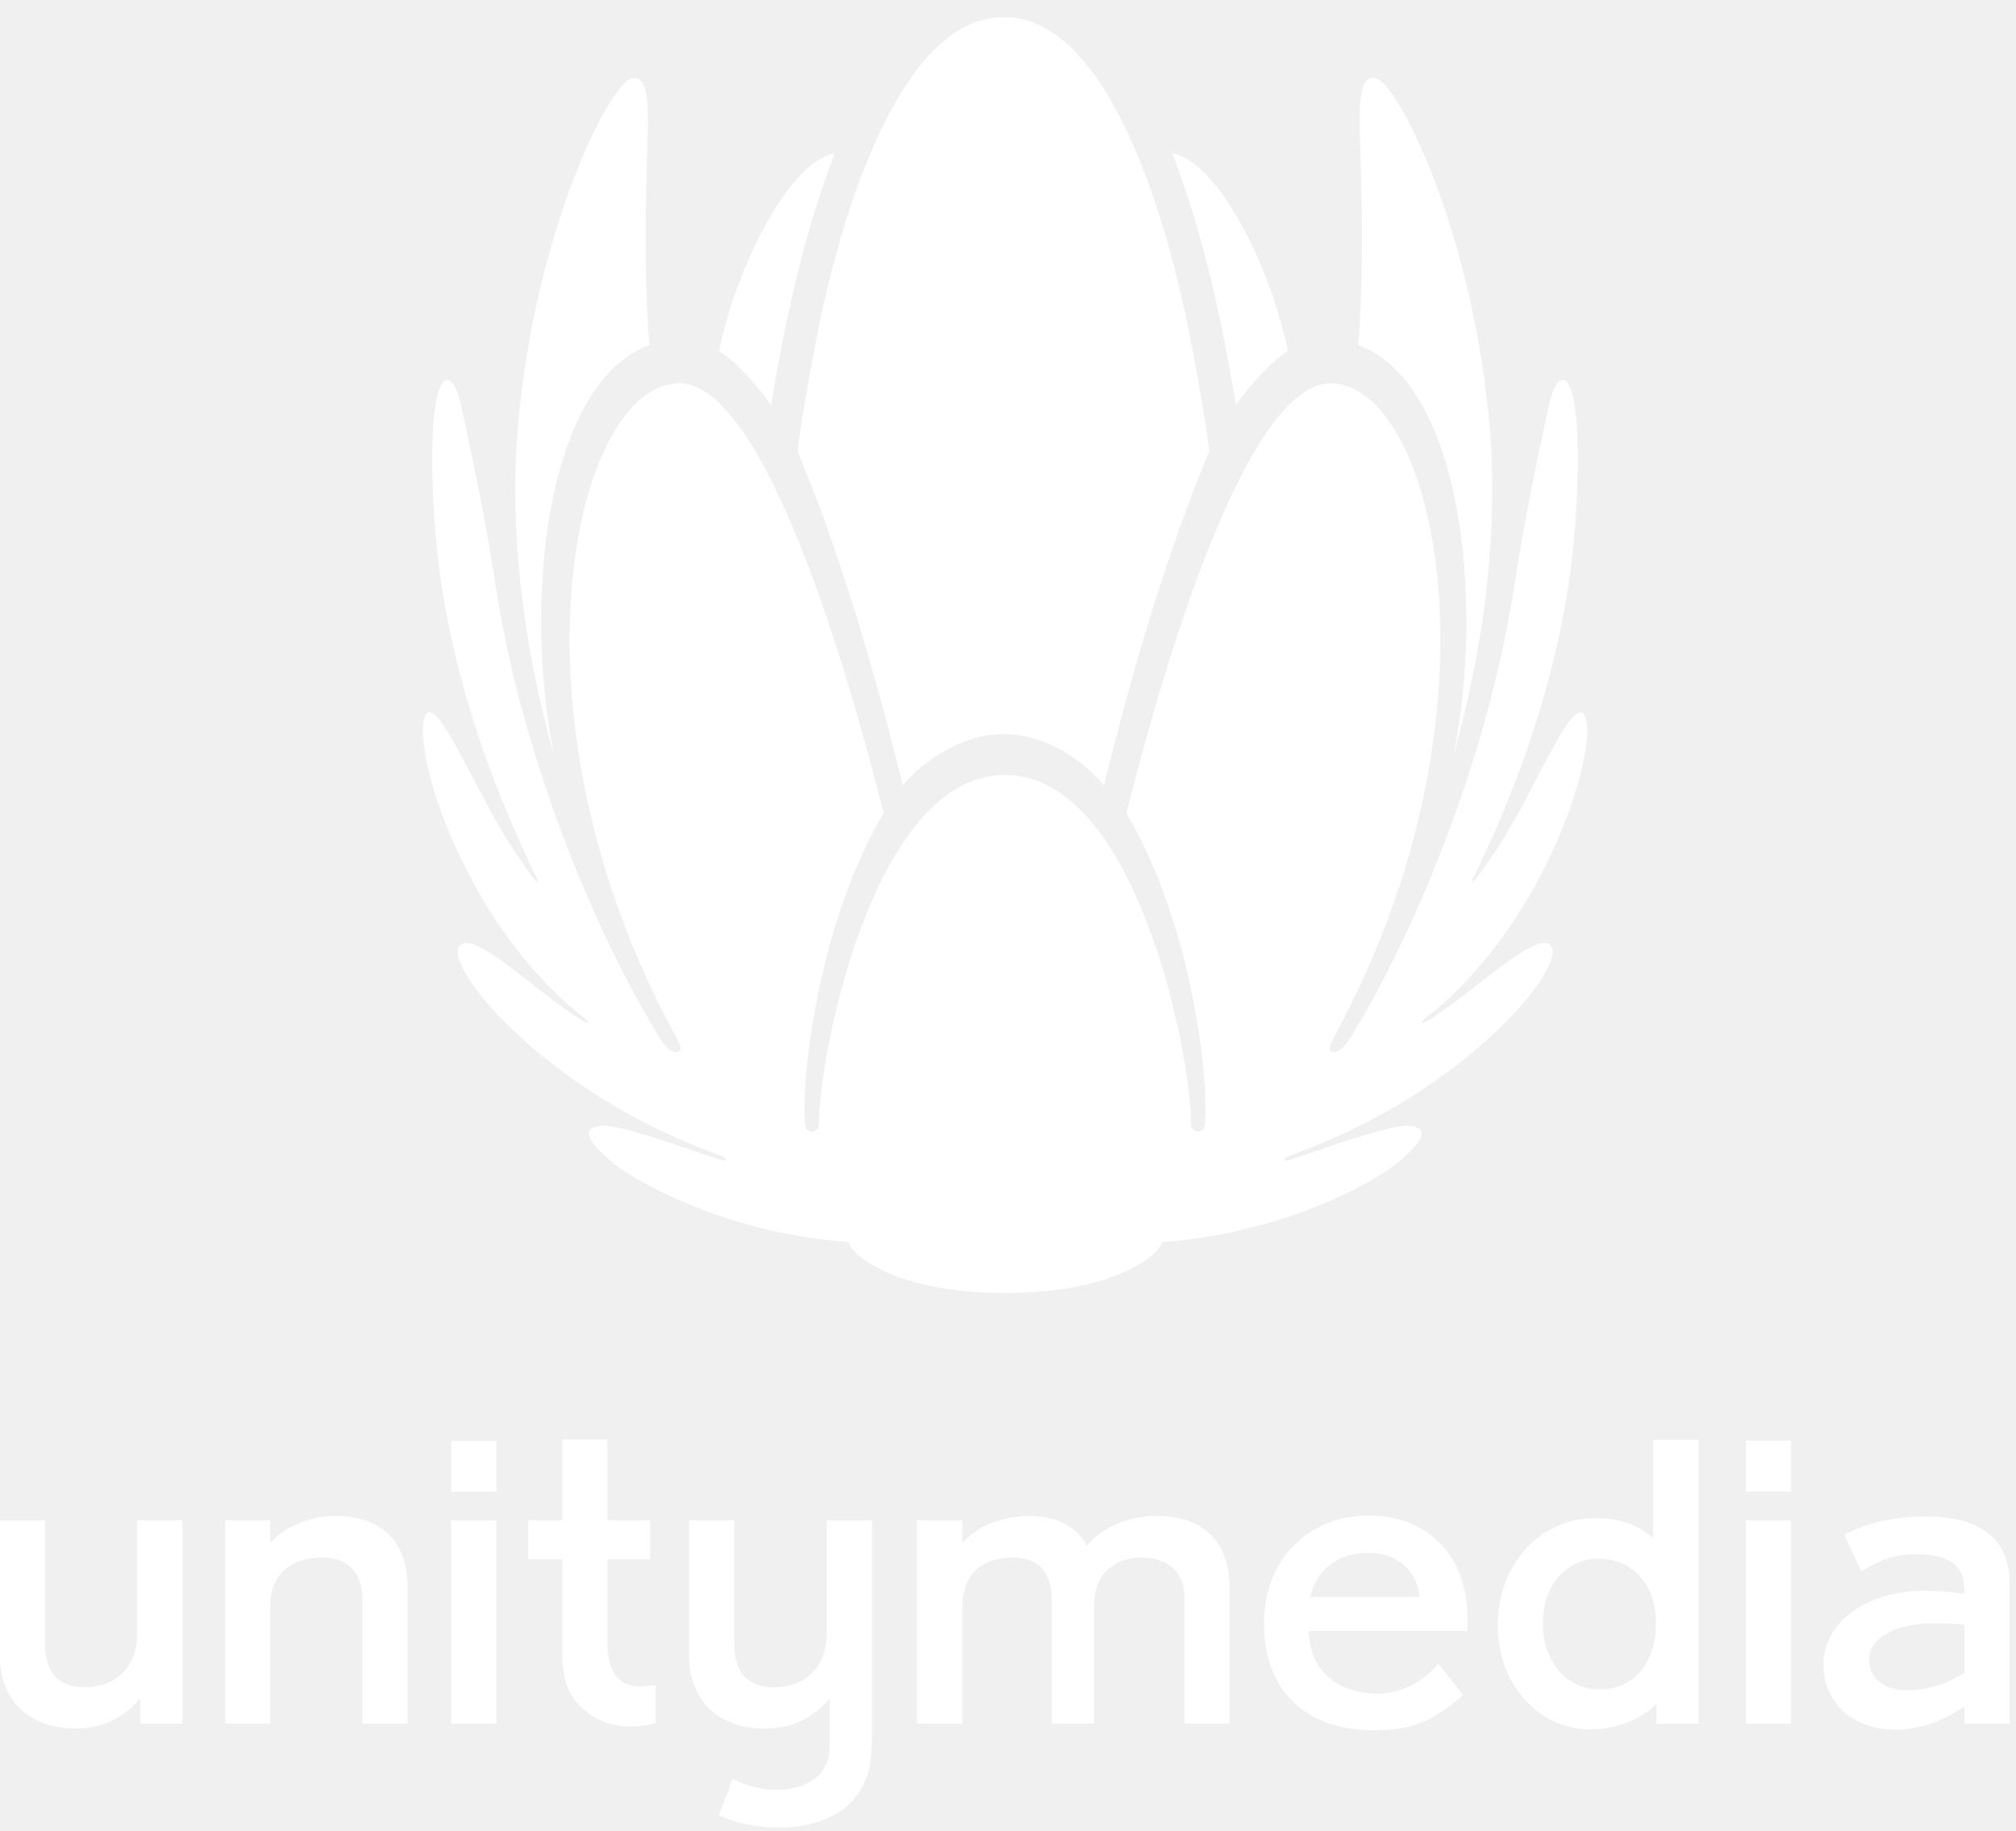
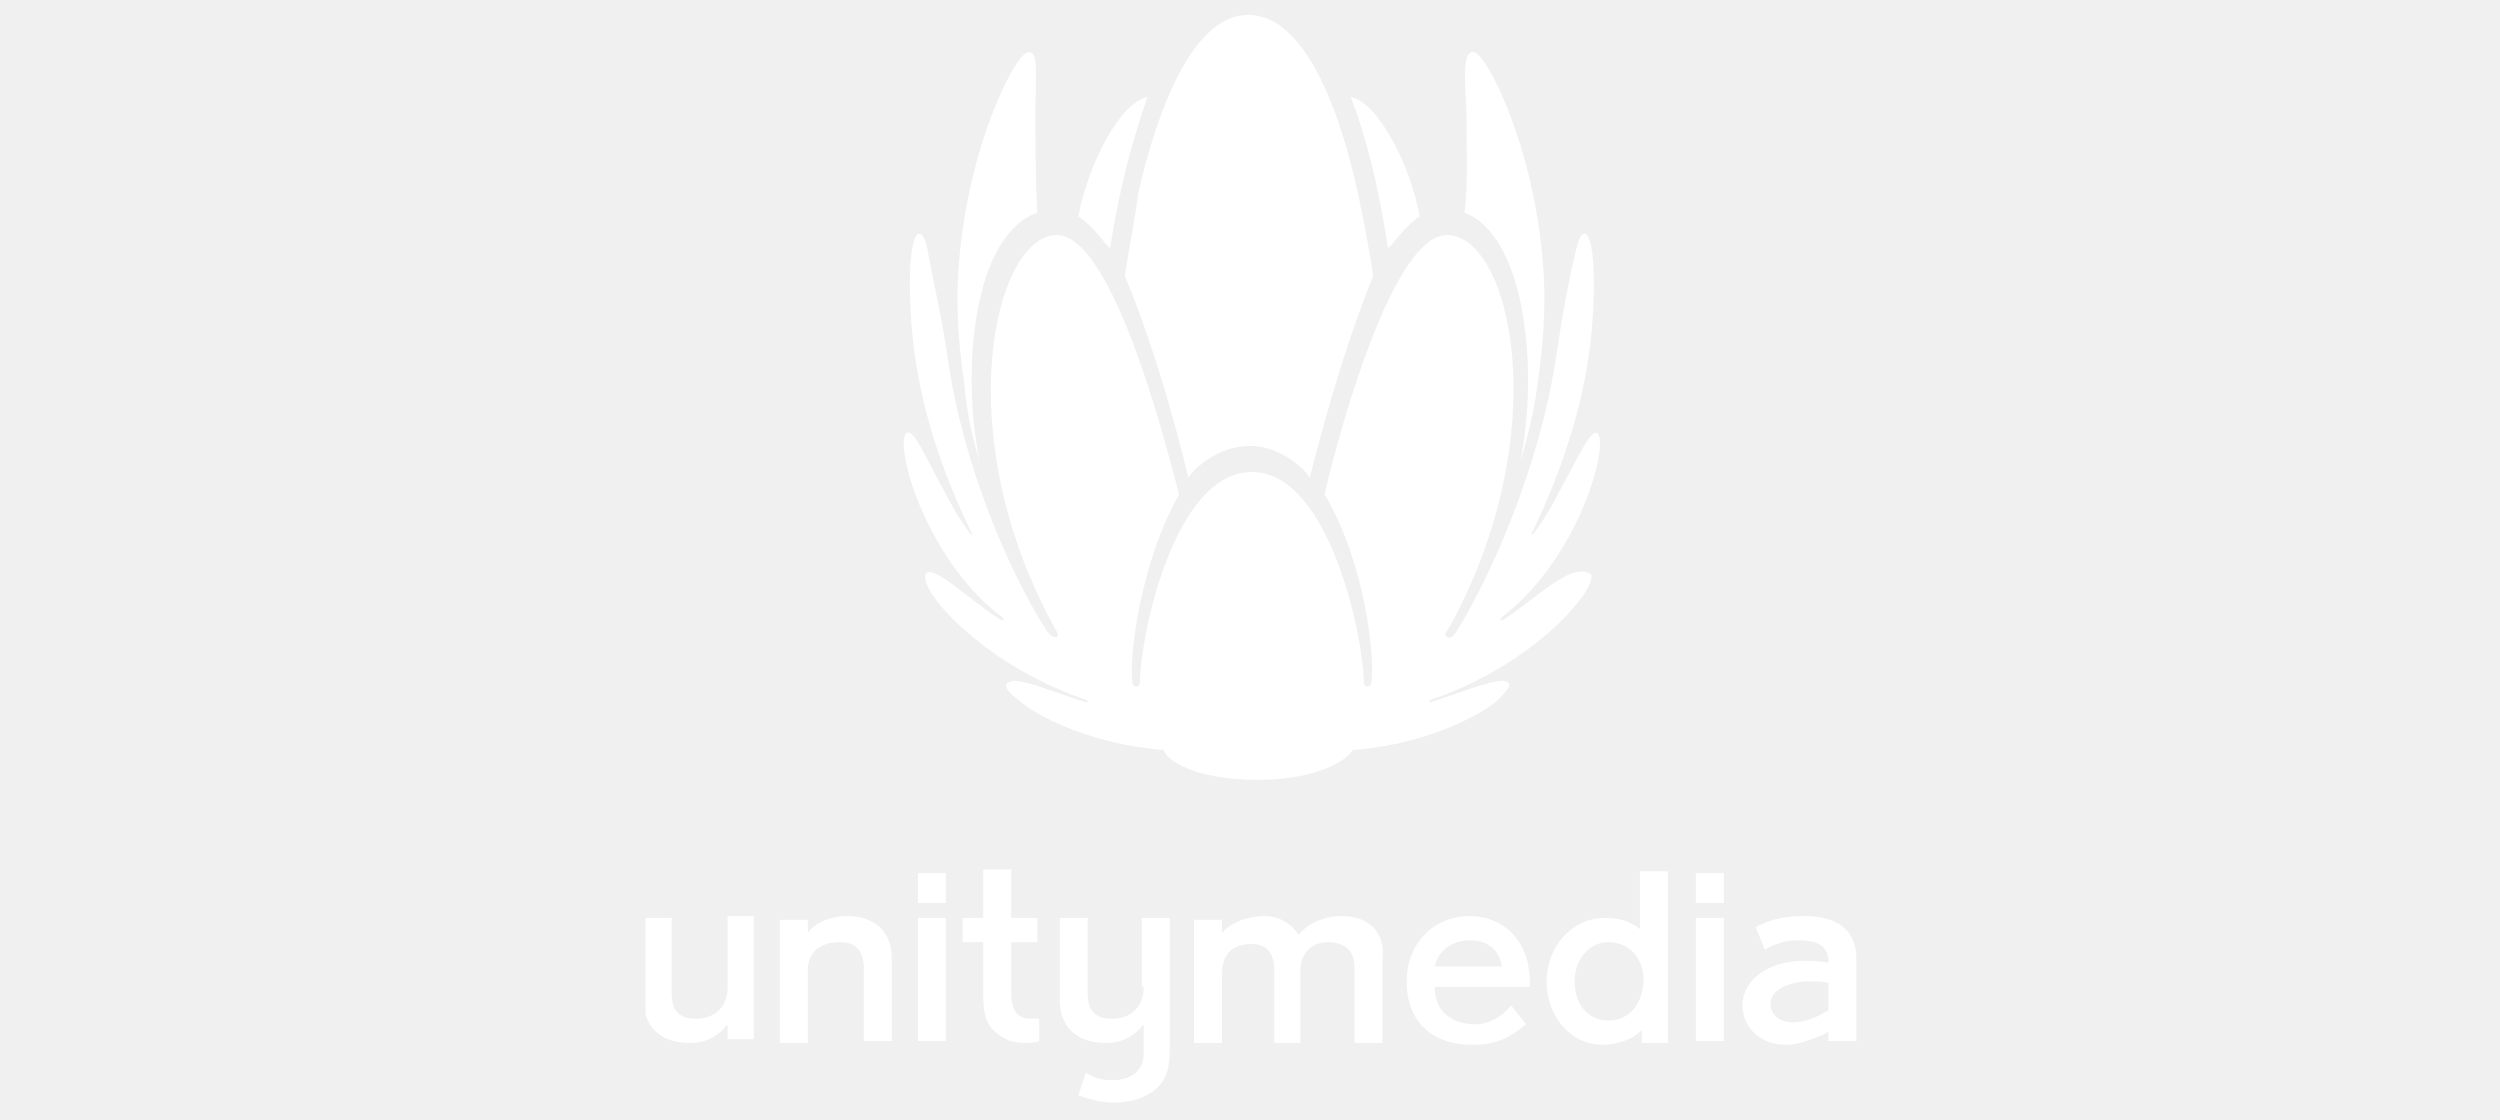
- <svg xmlns="http://www.w3.org/2000/svg" xmlns:xlink="http://www.w3.org/1999/xlink" viewBox="0 0 65 59">
-   <defs>
-     <path id="0" d="m13.502.085h-13.276v24.773h13.276v-24.773" />
-     <path id="1" d="m0 58.915h64.788v-58.36h-64.788z" />
-     <mask id="2" style="fill:#fff">
-       <use xlink:href="#1" />
-     </mask>
-     <mask id="3" style="fill:#fff">
-       <use xlink:href="#0" />
-     </mask>
-   </defs>
-   <g style="fill:#fff;fill-rule:evenodd">
-     <path d="m46.857 24.39c.361-1.304.653-2.627.874-3.961.325-2.07.493-4.344.303-6.616-.526-6.289-2.966-11.198-3.706-11.3-.614-.085-.495 1.278-.446 3.112.047 1.708.055 3.768-.093 5.495 3.328 1.219 4.092 8.24 3.068 13.271m-28.986 0c-1.024-5.03-.26-12.05 3.068-13.271-.148-1.727-.14-3.786-.094-5.495.049-1.834.168-3.196-.446-3.112-.74.102-3.179 5.01-3.705 11.3-.191 2.271-.022 4.546.302 6.616.221 1.334.514 2.657.874 3.961" />
-     <path d="m.226 14.08c1.937 4.629 3.1 9.65 3.399 10.778.335-.464 1.649-1.663 3.252-1.663 1.602 0 2.891 1.199 3.226 1.663.299-1.128 1.462-6.149 3.399-10.778-.09-.869-.557-3.436-.759-4.367-.377-1.74-2.143-9.629-5.865-9.629-3.723 0-5.515 7.889-5.892 9.629-.202.931-.669 3.498-.759 4.367" transform="translate(25.488.466)" style="mask:url(#3)" />
-     <path d="m41.523 11.312c-.534-2.65-2.238-6.109-3.72-6.363.785 2.083 1.414 4.331 2.048 8.108.043-.063.835-1.199 1.672-1.745m-16.663 1.745c.634-3.777 1.263-6.02 2.048-8.108-1.483.254-3.187 3.713-3.72 6.363.837.545 1.63 1.681 1.672 1.745" />
-     <path d="m62.1 48.881c-.771 0-1.71.111-2.635.588l.546 1.176c.729-.435 1.191-.546 1.753-.546 1.022 0 1.569.309 1.569 1.148v.126c-.603-.084-.967-.099-1.261-.099-1.892 0-3.28 1.01-3.28 2.396 0 1.218.967 2.087 2.327 2.087.56 0 1.233-.169 1.864-.532.084-.043.197-.112.351-.21v.546h1.457v-4.551c0-1.54-1.135-2.128-2.691-2.128m1.233 5.04c-.59.391-1.261.56-1.85.56-.744 0-1.22-.393-1.22-.994 0-.799 1.079-1.163 2.061-1.163.196 0 .756 0 1.01.056v1.541m-17.342-21s-.147.091-.151.031c-.002-.034.178-.18.178-.18 4.057-3.194 5.704-9.261 4.996-9.805-.376-.124-1.042 1.346-2 3.13-.735 1.365-1.444 2.251-1.444 2.251s-.065.084-.1.073c-.027-.009.022-.1.022-.1 2.912-5.984 3.24-10.204 3.339-12.14.224-4.365-.563-4.577-.881-3.156-.368 1.65-.805 3.77-1.126 5.86-.885 5.765-3.37 11.508-5.335 14.64-.295.457-.542.423-.603.336-.052-.075-.018-.179.162-.511 5.656-10.401 3.252-20.874-.093-20.994-3.21-.116-6.278 12.472-6.637 13.853 2.167 3.679 2.681 8.778 2.525 10.07-.012.106-.102.191-.213.194-.122.004-.224-.092-.228-.214 0-2.346-1.792-11.282-6-11.282-4.21 0-6 8.936-6 11.281-.003.122-.106.218-.228.214-.111-.003-.201-.088-.213-.194-.155-1.288.358-6.386 2.525-10.07-.358-1.381-3.427-13.969-6.636-13.853-3.346.12-5.75 10.593-.094 20.994.181.332.215.436.162.511-.06.088-.307.121-.602-.336-1.965-3.132-4.45-8.875-5.336-14.64-.32-2.09-.758-4.211-1.126-5.86-.317-1.42-1.105-1.209-.881 3.156.099 1.936.427 6.156 3.339 12.14 0 0 .049.091.021.1-.035.011-.101-.073-.101-.073s-.708-.886-1.443-2.251c-.961-1.784-1.626-3.254-2-3.13-.706.544.939 6.611 4.997 9.805 0 0 .181.146.178.18-.004.06-.152-.031-.152-.031-1.576-.965-3.696-3.137-4.04-2.361-.254.895 3.02 4.71 8.276 6.619 0 0 .362.122.362.191.001.072-.224.004-.224.004-.753-.231-3.208-1.17-3.842-1.083-.687.094-.291.576.356 1.141.64.559 3.594 2.314 7.665 2.604.032.366 1.444 1.642 5.04 1.642 3.594 0 5.02-1.276 5.05-1.642 4.071-.289 7.03-2.045 7.665-2.604.648-.565 1.042-1.047.357-1.141-.634-.087-3.089.852-3.843 1.083 0 0-.225.067-.224-.004.001-.069.362-.191.362-.191 5.257-1.91 8.53-5.724 8.277-6.619-.347-.776-2.467 1.396-4.04 2.361m7.298 16.663c-.631-.546-1.261-.645-1.906-.645-1.724 0-3.112 1.471-3.112 3.445 0 1.933 1.332 3.361 2.986 3.361.686 0 1.654-.266 2.129-.841v.658h1.36v-9.155h-1.458v3.176m-1.738 4.873c-1.052 0-1.822-.882-1.822-2.128 0-1.247.757-2.087 1.794-2.087 1.079 0 1.851.826 1.851 2.073 0 1.302-.716 2.143-1.822 2.143" />
-     <path d="m56.29 55.56h1.458v-6.554h-1.458v6.554m-41.743-7.477h1.458v-1.638h-1.458v1.638m0 7.477h1.458v-6.554h-1.458v6.554m29.599-6.707c-1.948 0-3.391 1.386-3.391 3.486 0 2.255 1.457 3.43 3.503 3.43 1.121 0 1.822-.168 2.914-1.134l-.798-1.01c-.56.673-1.318.967-1.934.967-1.191 0-2.214-.63-2.242-2.02h5.115v-.378c0-2.352-1.584-3.346-3.168-3.346m-1.905 2.632c.224-.938.953-1.428 1.864-1.428.952 0 1.584.56 1.668 1.428h-3.532m-31.421-2.618c-.617 0-1.556.238-2.103.868v-.728h-1.457v6.554h1.457v-3.81c0-1.037.729-1.54 1.654-1.54.785 0 1.317.392 1.317 1.4v3.95h1.457v-4.369c0-1.848-1.246-2.325-2.325-2.325m26.487 0c-.854 0-1.794.35-2.256.967-.35-.631-.981-.967-1.85-.967-.336 0-1.513.083-2.173.882v-.742h-1.457v6.554h1.457v-3.726c0-1.161.687-1.623 1.64-1.623.842 0 1.247.503 1.247 1.4v3.95h1.36v-3.81c0-.924.575-1.54 1.514-1.54.869 0 1.402.462 1.402 1.275v4.075h1.457v-4.369c0-1.54-.911-2.325-2.341-2.325m18.984-.783h1.458v-1.638h-1.458v1.638m-29.638 4.568c0 1.094-.687 1.738-1.683 1.738-.856 0-1.292-.448-1.292-1.415v-3.968h-1.458v4.374c0 1.472.996 2.341 2.413 2.341.56 0 1.372-.097 2.114-.962l.002 1.573c0 .865-.696 1.363-1.745 1.363-.457 0-.941-.13-1.381-.351l-.449 1.182c.545.227 1.235.389 1.935.389 1.141 0 2.099-.394 2.571-1.115.329-.498.433-.891.433-1.887v-6.906h-1.459v3.645m-22.23-.004c0 1.093-.687 1.737-1.682 1.737-.854 0-1.289-.448-1.289-1.415v-3.963h-1.457v4.369c0 1.47.995 2.338 2.411 2.338.56 0 1.373-.098 2.116-.967v.813h1.359v-6.554h-1.457v3.64m15.16.281v-2.662h1.374v-1.261h-1.374v-2.599h-1.457v2.599h-1.093v1.261h1.093v2.928c0 1.176.294 1.666.939 2.101.365.252.841.363 1.289.363.212 0 .561-.04.786-.125v-1.204s-.336.028-.547.028c-.673 0-1.01-.505-1.01-1.429" style="mask:url(#2)" />
+ <svg xmlns="http://www.w3.org/2000/svg" xmlns:xlink="http://www.w3.org/1999/xlink" version="1.1" id="Ebene_1" x="0px" y="0px" viewBox="0 0 134 60" style="enable-background:new 0 0 134 60;" xml:space="preserve">
+   <style type="text/css">
+ 	.st0{clip-path:url(#SVGID_2_);}
+ 	.st1{clip-path:url(#SVGID_4_);fill:#FFFFFF;}
+ 	.st2{clip-path:url(#SVGID_6_);}
+ 	.st3{clip-path:url(#SVGID_8_);enable-background:new    ;}
+ 	.st4{clip-path:url(#SVGID_10_);}
+ 	.st5{clip-path:url(#SVGID_12_);}
+ 	.st6{clip-path:url(#SVGID_14_);fill:#FFFFFF;}
+ 	.st7{clip-path:url(#SVGID_16_);}
+ 	.st8{clip-path:url(#SVGID_18_);fill:#FFFFFF;}
+ 	.st9{clip-path:url(#SVGID_20_);}
+ 	.st10{clip-path:url(#SVGID_22_);fill:#FFFFFF;}
+ 	.st11{clip-path:url(#SVGID_24_);}
+ 	.st12{clip-path:url(#SVGID_26_);fill:#FFFFFF;}
+ 	.st13{clip-path:url(#SVGID_28_);}
+ 	.st14{clip-path:url(#SVGID_30_);enable-background:new    ;}
+ 	.st15{clip-path:url(#SVGID_32_);}
+ 	.st16{clip-path:url(#SVGID_34_);}
+ 	.st17{clip-path:url(#SVGID_36_);fill:#FFFFFF;}
+ 	.st18{clip-path:url(#SVGID_38_);}
+ 	.st19{clip-path:url(#SVGID_40_);fill:#FFFFFF;}
+ 	.st20{clip-path:url(#SVGID_42_);}
+ 	.st21{clip-path:url(#SVGID_44_);fill:#FFFFFF;}
+ </style>
+   <g>
+     <g>
+       <defs>
+         <path id="SVGID_1_" d="M52.5,24.7c-1-5-0.3-12.1,3.1-13.3c-0.1-1.7-0.1-3.8-0.1-5.5c0-1.8,0.2-3.2-0.4-3.1     c-0.7,0.1-3.2,5-3.7,11.3c-0.2,2.3,0,4.5,0.3,6.6C51.8,22,52.1,23.4,52.5,24.7z M81.5,24.7c0.4-1.3,0.7-2.6,0.9-4     c0.3-2.1,0.5-4.3,0.3-6.6c-0.5-6.3-3-11.2-3.7-11.3c-0.6-0.1-0.5,1.3-0.4,3.1c0,1.7,0.1,3.8-0.1,5.5     C81.7,12.6,82.5,19.6,81.5,24.7z" />
+       </defs>
+       <clipPath id="SVGID_2_">
+         <use xlink:href="#SVGID_1_" style="overflow:visible;" />
+       </clipPath>
+       <g class="st0">
+         <defs>
+           <rect id="SVGID_3_" x="-1229.4" y="-477.7" width="1440" height="837" />
+         </defs>
+         <clipPath id="SVGID_4_">
+           <use xlink:href="#SVGID_3_" style="overflow:visible;" />
+         </clipPath>
+         <rect x="46.2" y="-2.2" class="st1" width="41.5" height="31.9" />
+       </g>
+     </g>
+     <g>
+       <defs>
+         <rect id="SVGID_5_" x="60.3" y="0.8" width="13.3" height="24.8" />
+       </defs>
+       <clipPath id="SVGID_6_">
+         <use xlink:href="#SVGID_5_" style="overflow:visible;" />
+       </clipPath>
+       <g class="st2">
+         <defs>
+           <rect id="SVGID_7_" x="-1229.4" y="-477.7" width="1440" height="837" />
+         </defs>
+         <clipPath id="SVGID_8_">
+           <use xlink:href="#SVGID_7_" style="overflow:visible;" />
+         </clipPath>
+         <g class="st3">
+           <g>
+             <defs>
+               <rect id="SVGID_9_" x="59.6" y="0.3" width="14" height="26" />
+             </defs>
+             <clipPath id="SVGID_10_">
+               <use xlink:href="#SVGID_9_" style="overflow:visible;" />
+             </clipPath>
+             <g class="st4">
+               <defs>
+                 <path id="SVGID_11_" d="M60.3,14.8c1.9,4.6,3.1,9.6,3.4,10.8c0.3-0.5,1.6-1.7,3.3-1.7c1.6,0,2.9,1.2,3.2,1.7         c0.3-1.1,1.5-6.1,3.4-10.8c-0.1-0.9-0.6-3.4-0.8-4.4c-0.4-1.7-2.1-9.6-5.9-9.6c-3.7,0-5.5,7.9-5.9,9.6         C60.9,11.4,60.4,13.9,60.3,14.8" />
+               </defs>
+               <clipPath id="SVGID_12_">
+                 <use xlink:href="#SVGID_11_" style="overflow:visible;" />
+               </clipPath>
+               <g class="st5">
+                 <defs>
+                   <rect id="SVGID_13_" x="59.6" y="0.3" width="14" height="26" />
+                 </defs>
+                 <clipPath id="SVGID_14_">
+                   <use xlink:href="#SVGID_13_" style="overflow:visible;" />
+                 </clipPath>
+                 <rect x="55.3" y="-4.2" class="st6" width="23.3" height="34.8" />
+               </g>
+             </g>
+           </g>
+         </g>
+       </g>
+     </g>
+     <g>
+       <defs>
+         <path id="SVGID_15_" d="M59.5,13.3c0.6-3.8,1.3-6,2-8.1c-1.5,0.3-3.2,3.7-3.7,6.4C58.6,12.1,59.4,13.3,59.5,13.3 M76.1,11.6     c-0.5-2.7-2.2-6.1-3.7-6.4c0.8,2.1,1.4,4.3,2,8.1C74.5,13.3,75.3,12.1,76.1,11.6" />
+       </defs>
+       <clipPath id="SVGID_16_">
+         <use xlink:href="#SVGID_15_" style="overflow:visible;" />
+       </clipPath>
+       <g class="st7">
+         <defs>
+           <rect id="SVGID_17_" x="-1229.4" y="-477.7" width="1440" height="837" />
+         </defs>
+         <clipPath id="SVGID_18_">
+           <use xlink:href="#SVGID_17_" style="overflow:visible;" />
+         </clipPath>
+         <rect x="52.8" y="0.2" class="st8" width="28.3" height="18.1" />
+       </g>
+     </g>
+     <g>
+       <defs>
+         <path id="SVGID_19_" d="M80.6,33.2c0,0-0.1,0.1-0.2,0c0,0,0.2-0.2,0.2-0.2c4.1-3.2,5.7-9.3,5-9.8c-0.4-0.1-1,1.3-2,3.1     c-0.7,1.4-1.4,2.3-1.4,2.3s-0.1,0.1-0.1,0.1c0,0,0-0.1,0-0.1c2.9-6,3.2-10.2,3.3-12.1c0.2-4.4-0.6-4.6-0.9-3.2     c-0.4,1.6-0.8,3.8-1.1,5.9c-0.9,5.8-3.4,11.5-5.3,14.6c-0.3,0.5-0.5,0.4-0.6,0.3c-0.1-0.1,0-0.2,0.2-0.5     c5.7-10.4,3.3-20.9-0.1-21c-3.2-0.1-6.3,12.5-6.6,13.9c2.2,3.7,2.7,8.8,2.5,10.1c0,0.1-0.1,0.2-0.2,0.2c-0.1,0-0.2-0.1-0.2-0.2v0     c0-2.3-1.8-11.3-6-11.3c-4.2,0-6,8.9-6,11.3v0c0,0.1-0.1,0.2-0.2,0.2c-0.1,0-0.2-0.1-0.2-0.2c-0.2-1.3,0.4-6.4,2.5-10.1     c-0.4-1.4-3.4-14-6.6-13.9c-3.3,0.1-5.8,10.6-0.1,21c0.2,0.3,0.2,0.4,0.2,0.5c-0.1,0.1-0.3,0.1-0.6-0.3c-2-3.1-4.5-8.9-5.3-14.6     c-0.3-2.1-0.8-4.2-1.1-5.9c-0.3-1.4-1.1-1.2-0.9,3.2c0.1,1.9,0.4,6.2,3.3,12.1c0,0,0,0.1,0,0.1c0,0-0.1-0.1-0.1-0.1     s-0.7-0.9-1.4-2.3c-1-1.8-1.6-3.3-2-3.1c-0.7,0.5,0.9,6.6,5,9.8c0,0,0.2,0.1,0.2,0.2c0,0.1-0.2,0-0.2,0c-1.6-1-3.7-3.1-4-2.4     c-0.3,0.9,3,4.7,8.3,6.6c0,0,0.4,0.1,0.4,0.2c0,0.1-0.2,0-0.2,0c-0.8-0.2-3.2-1.2-3.8-1.1c-0.7,0.1-0.3,0.6,0.4,1.1     c0.6,0.6,3.6,2.3,7.7,2.6c0,0.4,1.4,1.6,5,1.6c3.6,0,5-1.3,5.1-1.6c4.1-0.3,7-2,7.7-2.6c0.6-0.6,1-1,0.4-1.1     c-0.6-0.1-3.1,0.9-3.8,1.1c0,0-0.2,0.1-0.2,0c0-0.1,0.4-0.2,0.4-0.2c5.3-1.9,8.5-5.7,8.3-6.6C84.3,30,82.2,32.2,80.6,33.2     L80.6,33.2z M97.9,54.2c-0.6,0.4-1.3,0.6-1.8,0.6c-0.7,0-1.2-0.4-1.2-1c0-0.8,1.1-1.2,2.1-1.2c0.2,0,0.8,0,1,0.1V54.2z      M96.7,49.1c-0.8,0-1.7,0.1-2.6,0.6l0.5,1.2c0.7-0.4,1.2-0.5,1.8-0.5c1,0,1.6,0.3,1.6,1.1v0.1c-0.6-0.1-1-0.1-1.3-0.1     c-1.9,0-3.3,1-3.3,2.4c0,1.2,1,2.1,2.3,2.1c0.6,0,1.2-0.2,1.9-0.5c0.1,0,0.2-0.1,0.4-0.2v0.5h1.5v-4.6     C99.4,49.7,98.3,49.1,96.7,49.1z" />
+       </defs>
+       <clipPath id="SVGID_20_">
+         <use xlink:href="#SVGID_19_" style="overflow:visible;" />
+       </clipPath>
+       <g class="st9">
+         <defs>
+           <rect id="SVGID_21_" x="-1229.4" y="-477.7" width="1440" height="837" />
+         </defs>
+         <clipPath id="SVGID_22_">
+           <use xlink:href="#SVGID_21_" style="overflow:visible;" />
+         </clipPath>
+         <rect x="43.2" y="7.5" class="st10" width="61.2" height="53.5" />
+       </g>
+     </g>
+     <g>
+       <defs>
+         <path id="SVGID_23_" d="M86.2,54.7c-1.1,0-1.8-0.9-1.8-2.1c0-1.2,0.8-2.1,1.8-2.1c1.1,0,1.9,0.8,1.9,2.1     C88,53.9,87.3,54.7,86.2,54.7 M87.9,49.8c-0.6-0.5-1.3-0.6-1.9-0.6c-1.7,0-3.1,1.5-3.1,3.4c0,1.9,1.3,3.4,3,3.4     c0.7,0,1.7-0.3,2.1-0.8v0.7h1.4v-9.2h-1.5V49.8" />
+       </defs>
+       <clipPath id="SVGID_24_">
+         <use xlink:href="#SVGID_23_" style="overflow:visible;" />
+       </clipPath>
+       <g class="st11">
+         <defs>
+           <rect id="SVGID_25_" x="-1229.4" y="-477.7" width="1440" height="837" />
+         </defs>
+         <clipPath id="SVGID_26_">
+           <use xlink:href="#SVGID_25_" style="overflow:visible;" />
+         </clipPath>
+         <rect x="77.9" y="41.7" class="st12" width="16.5" height="19.3" />
+       </g>
+     </g>
+     <g>
+       <defs>
+         <rect id="SVGID_27_" x="34.6" y="0.8" width="64.8" height="58.4" />
+       </defs>
+       <clipPath id="SVGID_28_">
+         <use xlink:href="#SVGID_27_" style="overflow:visible;" />
+       </clipPath>
+       <g class="st13">
+         <defs>
+           <rect id="SVGID_29_" x="-1229.4" y="-477.7" width="1440" height="837" />
+         </defs>
+         <clipPath id="SVGID_30_">
+           <use xlink:href="#SVGID_29_" style="overflow:visible;" />
+         </clipPath>
+         <g class="st14">
+           <g>
+             <defs>
+               <rect id="SVGID_31_" x="34.6" y="46.3" width="58" height="13" />
+             </defs>
+             <clipPath id="SVGID_32_">
+               <use xlink:href="#SVGID_31_" style="overflow:visible;" />
+             </clipPath>
+             <g class="st15">
+               <defs>
+                 <path id="SVGID_33_" d="M76.9,51.8c0.2-0.9,1-1.4,1.9-1.4c1,0,1.6,0.6,1.7,1.4H76.9z M78.8,49.1c-1.9,0-3.4,1.4-3.4,3.5         c0,2.3,1.5,3.4,3.5,3.4c1.1,0,1.8-0.2,2.9-1.1l-0.8-1c-0.6,0.7-1.3,1-1.9,1c-1.2,0-2.2-0.6-2.2-2h5.1v-0.4         C81.9,50.1,80.3,49.1,78.8,49.1z M49.2,55.8h1.5v-6.6h-1.5V55.8z M49.2,48.4h1.5v-1.6h-1.5V48.4z M90.9,55.8h1.5v-6.6h-1.5         V55.8z" />
+               </defs>
+               <clipPath id="SVGID_34_">
+                 <use xlink:href="#SVGID_33_" style="overflow:visible;" />
+               </clipPath>
+               <g class="st16">
+                 <defs>
+                   <rect id="SVGID_35_" x="34.6" y="0.3" width="65" height="59" />
+                 </defs>
+                 <clipPath id="SVGID_36_">
+                   <use xlink:href="#SVGID_35_" style="overflow:visible;" />
+                 </clipPath>
+                 <rect x="44.2" y="41.7" class="st17" width="53.2" height="19.3" />
+               </g>
+             </g>
+             <g class="st15">
+               <defs>
+                 <path id="SVGID_37_" d="M90.9,48.4h1.5v-1.6h-1.5V48.4z M71.9,49.1c-0.9,0-1.8,0.4-2.3,1c-0.4-0.6-1-1-1.9-1         c-0.3,0-1.5,0.1-2.2,0.9v-0.7h-1.5v6.6h1.5v-3.7c0-1.2,0.7-1.6,1.6-1.6c0.8,0,1.2,0.5,1.2,1.4v3.9h1.4V52         c0-0.9,0.6-1.5,1.5-1.5c0.9,0,1.4,0.5,1.4,1.3v4.1h1.5v-4.4C74.3,49.9,73.3,49.1,71.9,49.1z M45.4,49.1         c-0.6,0-1.6,0.2-2.1,0.9v-0.7h-1.5v6.6h1.5V52c0-1,0.7-1.5,1.7-1.5c0.8,0,1.3,0.4,1.3,1.4v3.9h1.5v-4.4         C47.8,49.6,46.5,49.1,45.4,49.1z" />
+               </defs>
+               <clipPath id="SVGID_38_">
+                 <use xlink:href="#SVGID_37_" style="overflow:visible;" />
+               </clipPath>
+               <g class="st18">
+                 <defs>
+                   <rect id="SVGID_39_" x="34.6" y="0.3" width="65" height="59" />
+                 </defs>
+                 <clipPath id="SVGID_40_">
+                   <use xlink:href="#SVGID_39_" style="overflow:visible;" />
+                 </clipPath>
+                 <rect x="36.9" y="41.7" class="st19" width="60.5" height="19.1" />
+               </g>
+             </g>
+             <g class="st15">
+               <defs>
+                 <path id="SVGID_41_" d="M54.2,53.2v-2.7h1.4v-1.3h-1.4v-2.6h-1.5v2.6h-1.1v1.3h1.1v2.9c0,1.2,0.3,1.7,0.9,2.1         c0.4,0.3,0.8,0.4,1.3,0.4c0.2,0,0.6,0,0.8-0.1v-1.2c0,0-0.3,0-0.5,0C54.5,54.6,54.2,54.1,54.2,53.2 M39,52.9         c0,1.1-0.7,1.7-1.7,1.7c-0.9,0-1.3-0.4-1.3-1.4v-4h-1.5v4.4c0,1.5,1,2.3,2.4,2.3c0.6,0,1.4-0.1,2.1-1v0.8h1.4v-6.6H39V52.9          M61.3,52.9c0,1.1-0.7,1.7-1.7,1.7c-0.9,0-1.3-0.4-1.3-1.4v-4h-1.5v4.4c0,1.5,1,2.3,2.4,2.3c0.6,0,1.4-0.1,2.1-1l0,1.6         c0,0.9-0.7,1.4-1.7,1.4c-0.5,0-0.9-0.1-1.4-0.4l-0.4,1.2c0.5,0.2,1.2,0.4,1.9,0.4c1.1,0,2.1-0.4,2.6-1.1         c0.3-0.5,0.4-0.9,0.4-1.9v-6.9h-1.5V52.9" />
+               </defs>
+               <clipPath id="SVGID_42_">
+                 <use xlink:href="#SVGID_41_" style="overflow:visible;" />
+               </clipPath>
+               <g class="st20">
+                 <defs>
+                   <rect id="SVGID_43_" x="34.6" y="0.3" width="65" height="59" />
+                 </defs>
+                 <clipPath id="SVGID_44_">
+                   <use xlink:href="#SVGID_43_" style="overflow:visible;" />
+                 </clipPath>
+                 <rect x="29.6" y="41.7" class="st21" width="38.1" height="22.5" />
+               </g>
+             </g>
+           </g>
+         </g>
+       </g>
+     </g>
  </g>
</svg>
